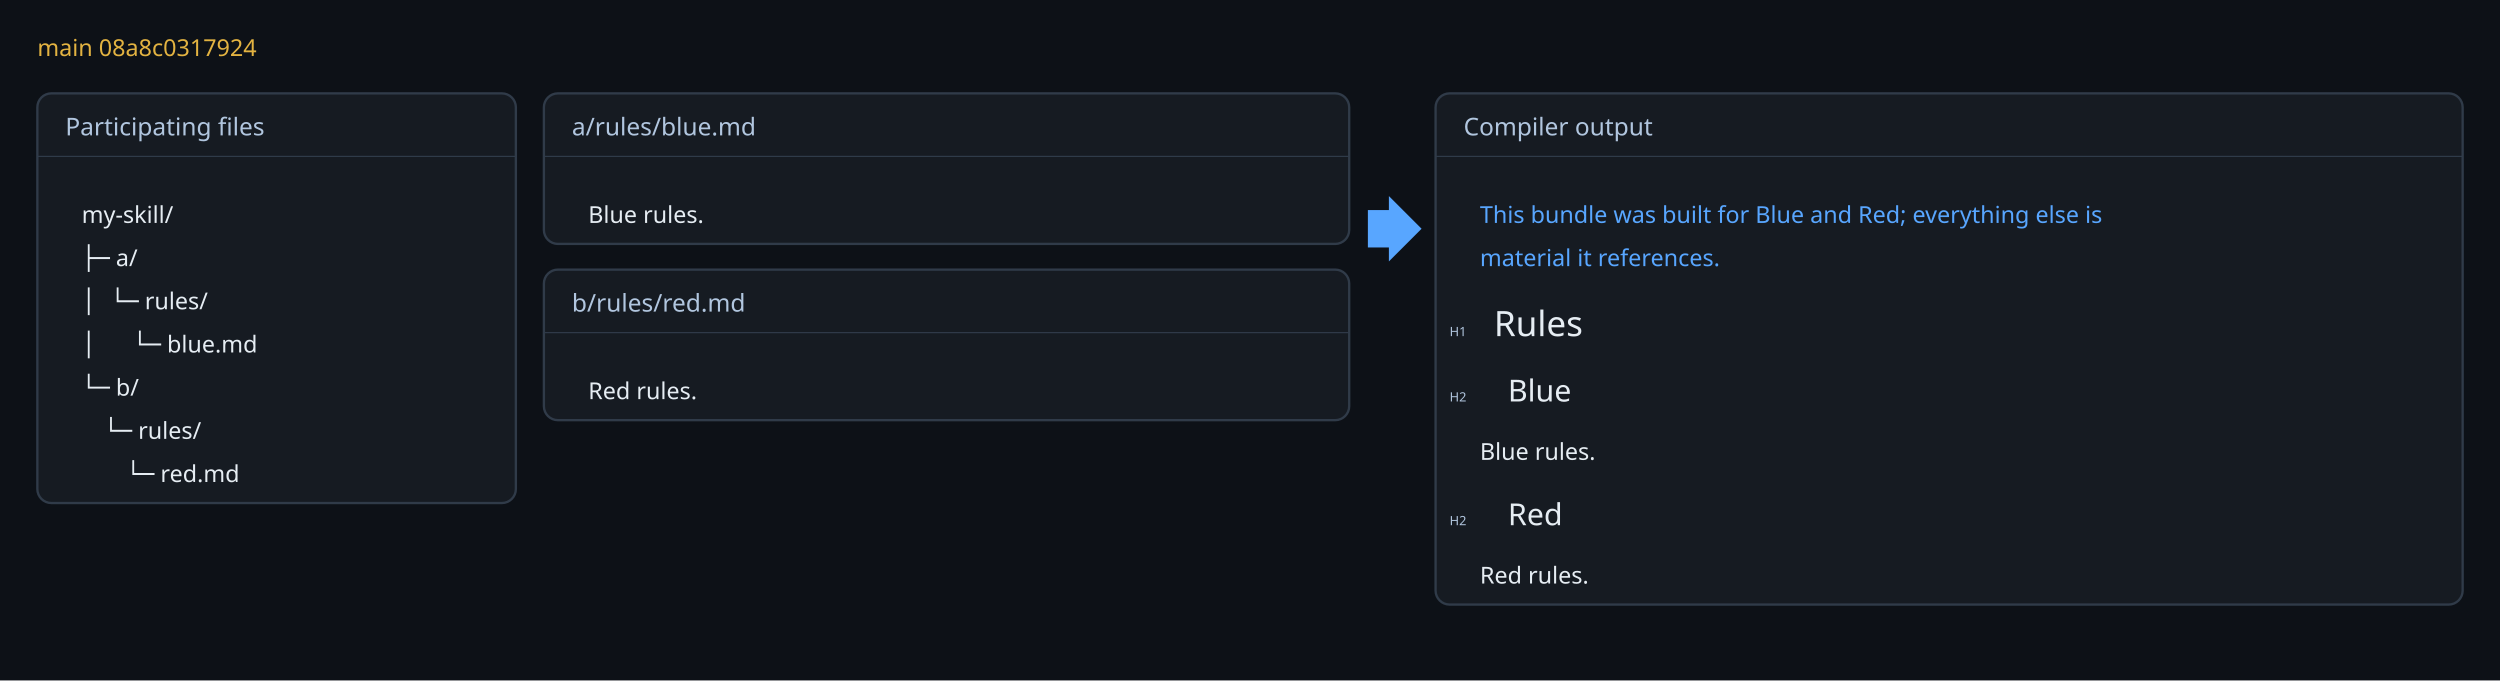
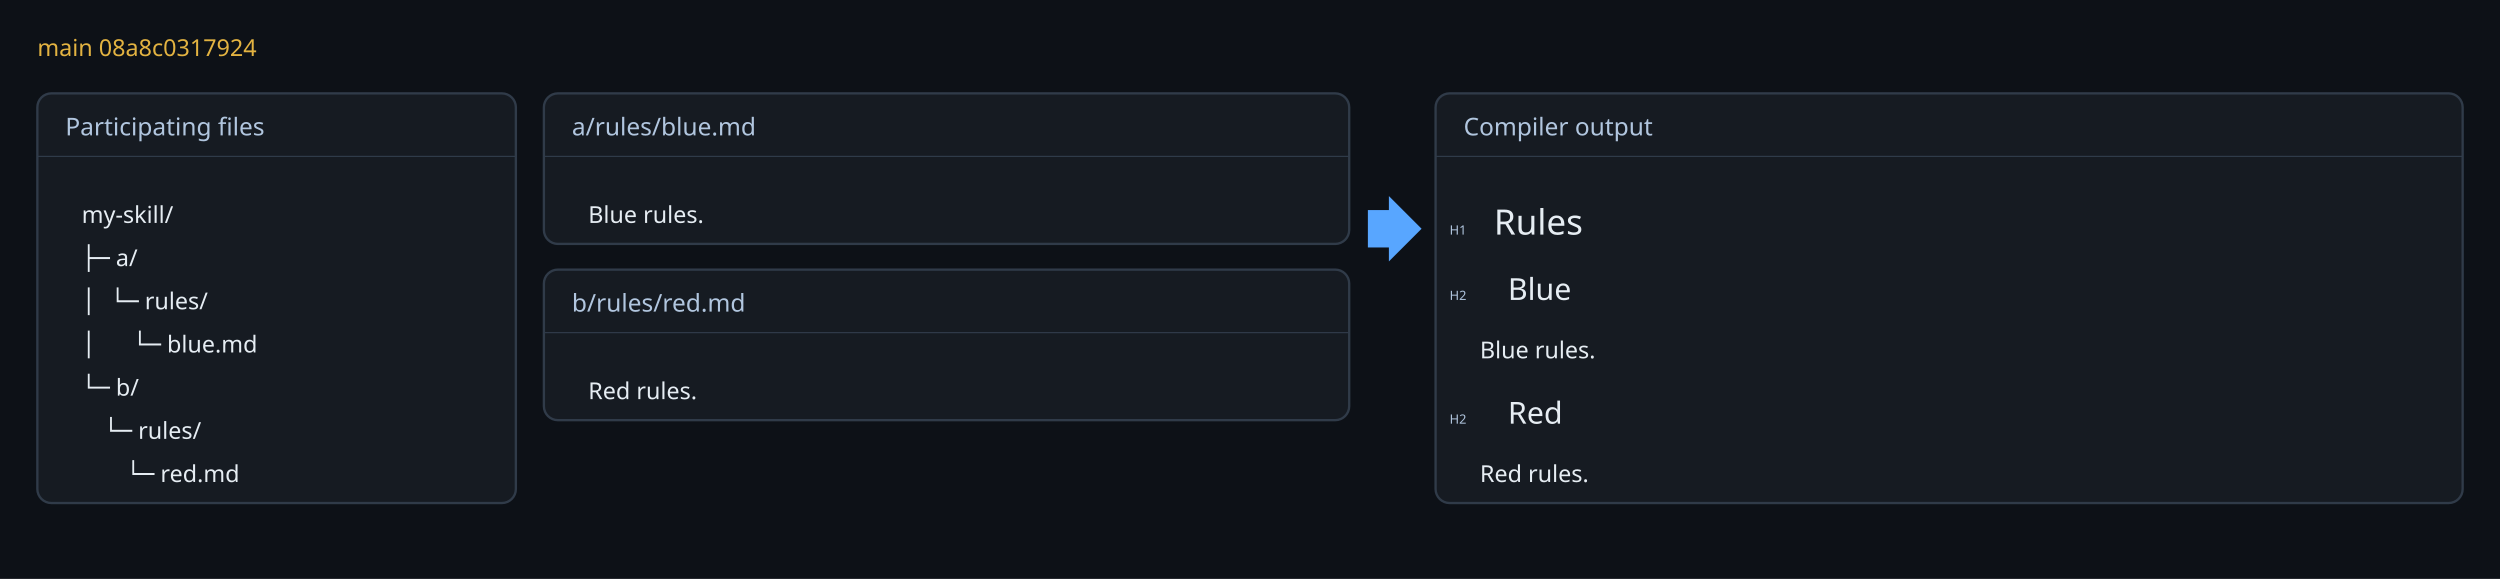
- <svg xmlns="http://www.w3.org/2000/svg" width="2142" height="583" viewBox="0 0 2142 583" role="img" aria-labelledby="title desc">
-   <rect width="2142" height="583" fill="#0d1117" />
+ <svg xmlns="http://www.w3.org/2000/svg" width="2142" height="496" viewBox="0 0 2142 496" role="img" aria-labelledby="title desc">
+   <rect width="2142" height="496" fill="#0d1117" />
  <g font-family="IBM Plex Mono" xml:space="preserve">
    <text x="32" y="48" font-size="20" fill="#e3b341" font-weight="400">main 08a8c0317924</text>
    <rect x="32" y="80" width="410" height="351" rx="12" fill="#161b22" stroke="#303b49" stroke-width="2" />
    <text x="56" y="116" font-size="21" fill="#b1c6df" font-weight="400">Participating files</text>
    <path d="M32 134 H442" stroke="#303b49" />
    <text x="70" y="191" font-size="20" fill="#e6edf3" font-weight="400">my-skill/</text>
    <text x="70" y="228" font-size="20" fill="#e6edf3" font-weight="400">├─ a/</text>
    <text x="70" y="265" font-size="20" fill="#e6edf3" font-weight="400">│  └─ rules/</text>
    <text x="70" y="302" font-size="20" fill="#e6edf3" font-weight="400">│     └─ blue.md</text>
    <text x="70" y="339" font-size="20" fill="#e6edf3" font-weight="400">└─ b/</text>
    <text x="70" y="376" font-size="20" fill="#e6edf3" font-weight="400">   └─ rules/</text>
    <text x="70" y="413" font-size="20" fill="#e6edf3" font-weight="400">      └─ red.md</text>
    <rect x="466" y="80" width="690" height="129" rx="12" fill="#161b22" stroke="#303b49" stroke-width="2" />
    <text x="490" y="116" font-size="21" fill="#b1c6df" font-weight="400">a/rules/blue.md</text>
    <path d="M466 134 H1156" stroke="#303b49" />
    <text x="504" y="191" font-size="20" fill="#e6edf3" font-weight="400">Blue rules.</text>
    <rect x="466" y="231" width="690" height="129" rx="12" fill="#161b22" stroke="#303b49" stroke-width="2" />
    <text x="490" y="267" font-size="21" fill="#b1c6df" font-weight="400">b/rules/red.md</text>
    <path d="M466 285 H1156" stroke="#303b49" />
    <text x="504" y="342" font-size="20" fill="#e6edf3" font-weight="400">Red rules.</text>
-     <rect x="1230" y="80" width="880" height="438" rx="12" fill="#161b22" stroke="#303b49" stroke-width="2" />
+     <rect x="1230" y="80" width="880" height="351" rx="12" fill="#161b22" stroke="#303b49" stroke-width="2" />
    <text x="1254" y="116" font-size="21" fill="#b1c6df" font-weight="400">Compiler output</text>
    <path d="M1230 134 H2110" stroke="#303b49" />
-     <text x="1268" y="191" font-size="20" fill="#58a6ff" font-weight="400">This bundle was built for Blue and Red; everything else is</text>
-     <text x="1268" y="228" font-size="20" fill="#58a6ff" font-weight="400">material it references.</text>
-     <text x="1242" y="288" font-size="11" fill="#b1c6df" font-weight="400">H1</text>
-     <text x="1280" y="288" font-size="30" fill="#e6edf3" font-weight="500">Rules</text>
-     <text x="1242" y="344" font-size="11" fill="#b1c6df" font-weight="400">H2</text>
-     <text x="1292" y="344" font-size="26" fill="#e6edf3" font-weight="500">Blue</text>
-     <text x="1268" y="394" font-size="20" fill="#e6edf3" font-weight="400">Blue rules.</text>
-     <text x="1242" y="450" font-size="11" fill="#b1c6df" font-weight="400">H2</text>
-     <text x="1292" y="450" font-size="26" fill="#e6edf3" font-weight="500">Red</text>
-     <text x="1268" y="500" font-size="20" fill="#e6edf3" font-weight="400">Red rules.</text>
+     <text x="1242" y="201" font-size="11" fill="#b1c6df" font-weight="400">H1</text>
+     <text x="1280" y="201" font-size="30" fill="#e6edf3" font-weight="500">Rules</text>
+     <text x="1242" y="257" font-size="11" fill="#b1c6df" font-weight="400">H2</text>
+     <text x="1292" y="257" font-size="26" fill="#e6edf3" font-weight="500">Blue</text>
+     <text x="1268" y="307" font-size="20" fill="#e6edf3" font-weight="400">Blue rules.</text>
+     <text x="1242" y="363" font-size="11" fill="#b1c6df" font-weight="400">H2</text>
+     <text x="1292" y="363" font-size="26" fill="#e6edf3" font-weight="500">Red</text>
+     <text x="1268" y="413" font-size="20" fill="#e6edf3" font-weight="400">Red rules.</text>
    <path d="M1172 180 H1190 V168 L1218 196 L1190 224 V212 H1172Z" fill="#58a6ff" />
  </g>
</svg>
